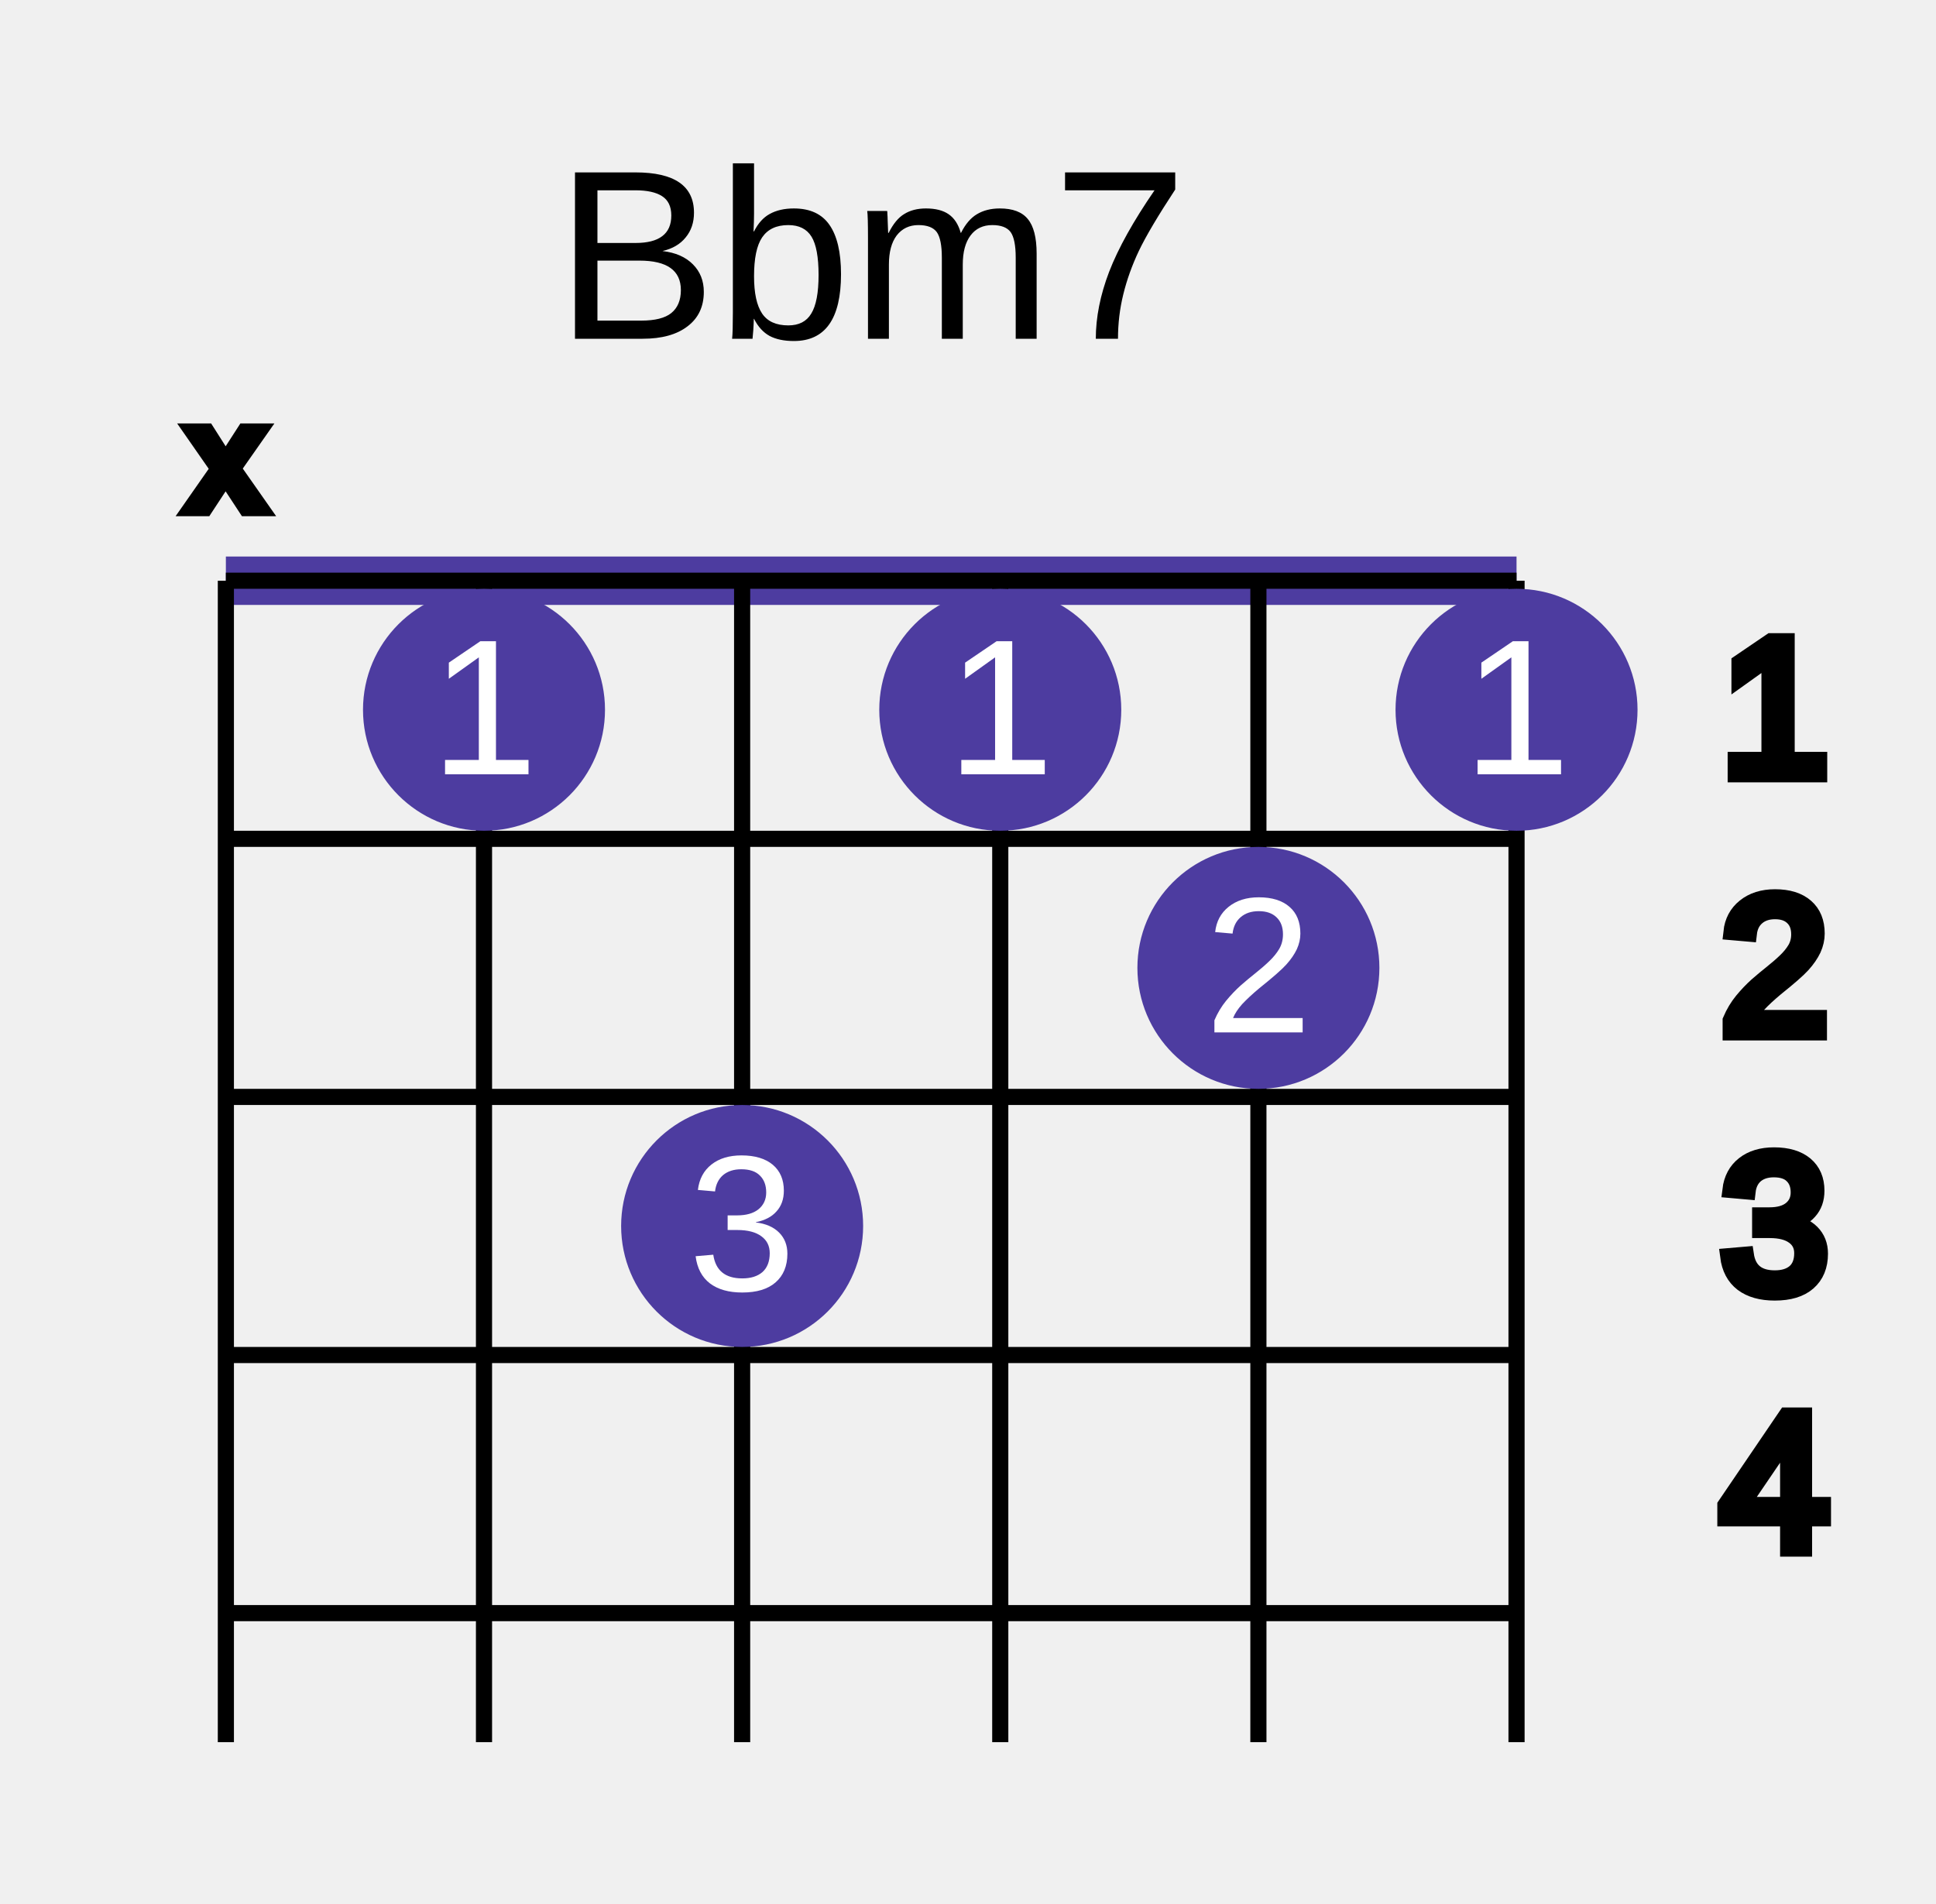
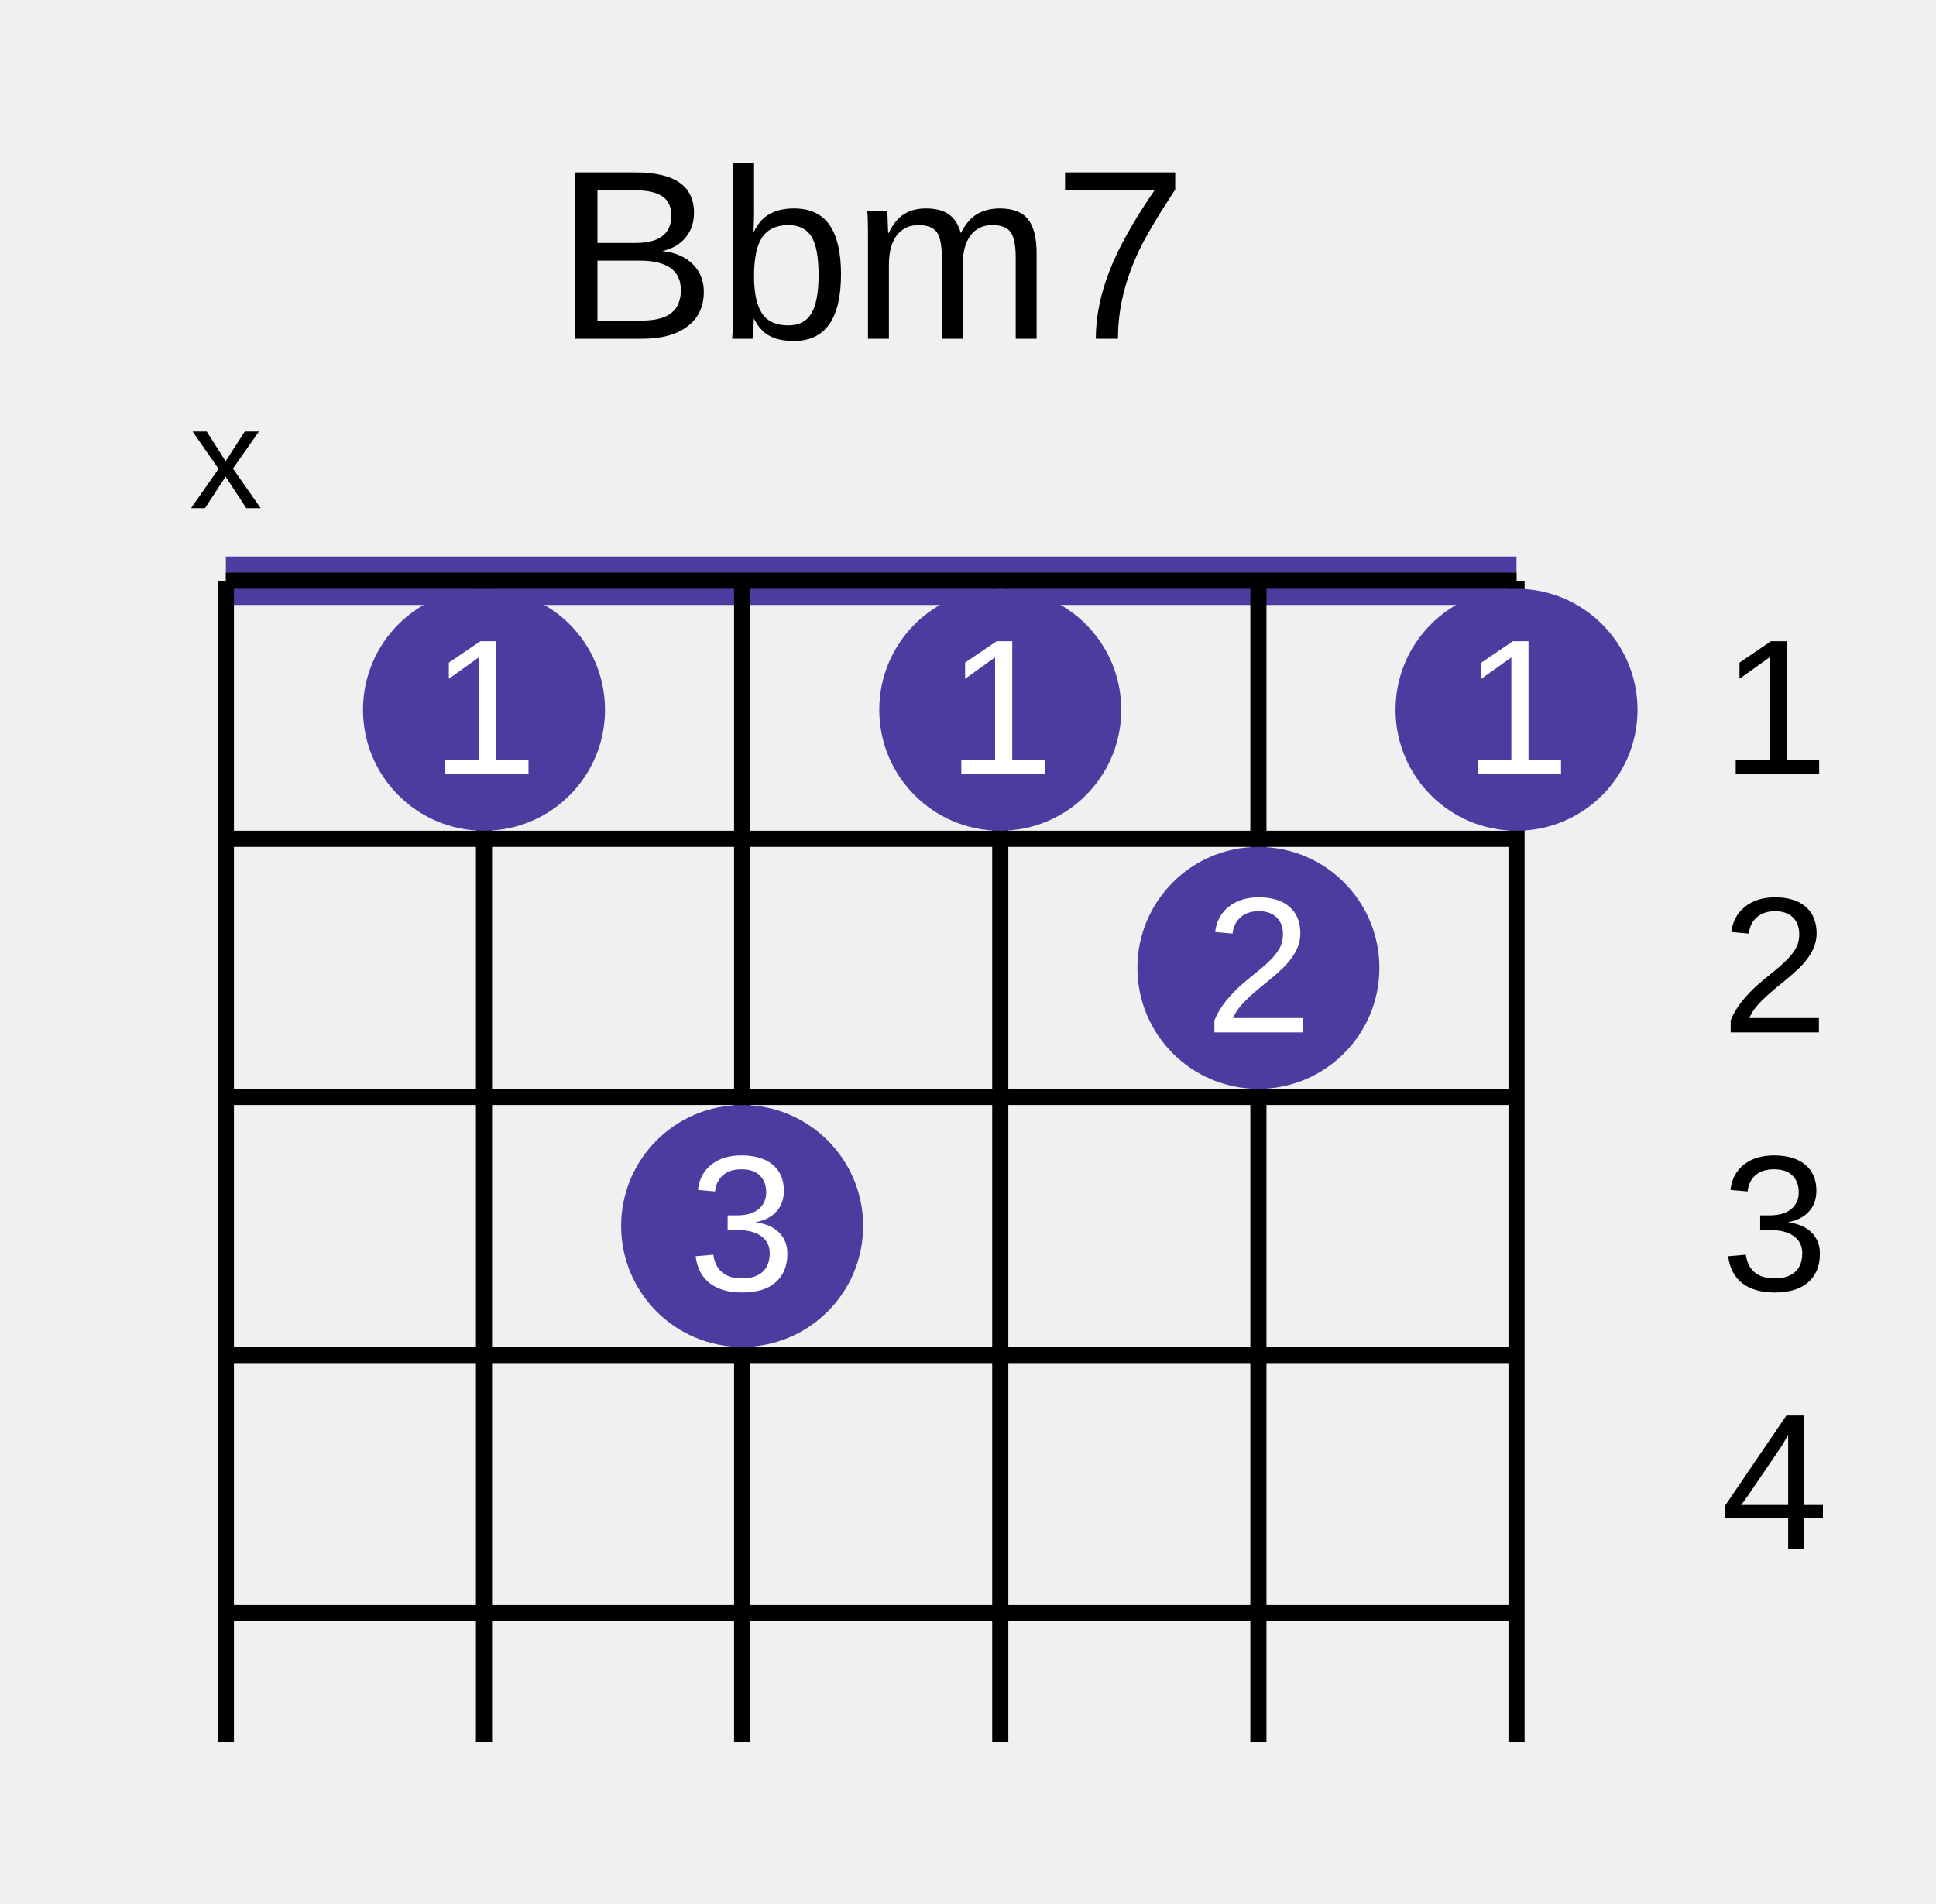
<svg xmlns="http://www.w3.org/2000/svg" height="118" version="1.1" width="120" style="overflow: hidden; position: relative; top: -0.033px;">
  <defs />
  <text style="text-anchor: middle; font: 15px &quot;Arial&quot;;" x="54" y="16" text-anchor="middle" font="10px &quot;Arial&quot;" stroke="none" fill="#000000" font-size="15px">
    <tspan dy="5">Bbm7</tspan>
  </text>
  <path style="" fill="none" stroke="#4d3ca0" d="M14,36L94,36" stroke-width="3" />
  <path style="" fill="none" stroke="#000000" d="M14,36L94,36" />
  <path style="" fill="none" stroke="#000000" d="M14,52L94,52" />
-   <text style="text-anchor: middle; font: 12px &quot;Arial&quot;;" x="110" y="44" text-anchor="middle" font="10px &quot;Arial&quot;" stroke="#000000" fill="#000000" font-size="12px">
+   <text style="text-anchor: middle; font: 12px &quot;Arial&quot;;" x="110" y="44" text-anchor="middle" font="10px &quot;Arial&quot;" stroke="none" fill="#000000" font-size="12px">
    <tspan dy="4">1</tspan>
  </text>
  <path style="" fill="none" stroke="#000000" d="M14,68L94,68" />
-   <text style="text-anchor: middle; font: 12px &quot;Arial&quot;;" x="110" y="60" text-anchor="middle" font="10px &quot;Arial&quot;" stroke="#000000" fill="#000000" font-size="12px">
+   <text style="text-anchor: middle; font: 12px &quot;Arial&quot;;" x="110" y="60" text-anchor="middle" font="10px &quot;Arial&quot;" stroke="none" fill="#000000" font-size="12px">
    <tspan dy="4">2</tspan>
  </text>
  <path style="" fill="none" stroke="#000000" d="M14,84L94,84" />
-   <text style="text-anchor: middle; font: 12px &quot;Arial&quot;;" x="110" y="76" text-anchor="middle" font="10px &quot;Arial&quot;" stroke="#000000" fill="#000000" font-size="12px">
+   <text style="text-anchor: middle; font: 12px &quot;Arial&quot;;" x="110" y="76" text-anchor="middle" font="10px &quot;Arial&quot;" stroke="none" fill="#000000" font-size="12px">
    <tspan dy="4">3</tspan>
  </text>
  <path style="" fill="none" stroke="#000000" d="M14,100L94,100" />
-   <text style="text-anchor: middle; font: 12px &quot;Arial&quot;;" x="110" y="92" text-anchor="middle" font="10px &quot;Arial&quot;" stroke="#000000" fill="#000000" font-size="12px">
+   <text style="text-anchor: middle; font: 12px &quot;Arial&quot;;" x="110" y="92" text-anchor="middle" font="10px &quot;Arial&quot;" stroke="none" fill="#000000" font-size="12px">
    <tspan dy="4">4</tspan>
  </text>
  <path style="" fill="none" stroke="#000000" d="M14,36L14,108" />
  <path style="" fill="none" stroke="#000000" d="M30,36L30,108" />
  <path style="" fill="none" stroke="#000000" d="M46,36L46,108" />
  <path style="" fill="none" stroke="#000000" d="M62,36L62,108" />
  <path style="" fill="none" stroke="#000000" d="M78,36L78,108" />
  <path style="" fill="none" stroke="#000000" d="M94,36L94,108" />
-   <text style="text-anchor: middle; font: 9px &quot;Arial&quot;;" x="14" y="28" text-anchor="middle" font="10px &quot;Arial&quot;" stroke="#000000" fill="#000000" font-size="9px">
+   <text style="text-anchor: middle; font: 9px &quot;Arial&quot;;" x="14" y="28" text-anchor="middle" font="10px &quot;Arial&quot;" stroke="none" fill="#000000" font-size="9px">
    <tspan dy="3.5">x</tspan>
  </text>
  <circle cx="30" cy="44" r="7" fill="#4d3ca0" stroke="#4d3ca0" style="" />
  <text style="text-anchor: middle; font: 12px &quot;Arial&quot;;" x="30" y="44" text-anchor="middle" font="10px &quot;Arial&quot;" stroke="none" fill="#ffffff" font-size="12px">
    <tspan dy="4">1</tspan>
  </text>
  <circle cx="46" cy="76" r="7" fill="#4d3ca0" stroke="#4d3ca0" style="" />
  <text style="text-anchor: middle; font: 12px &quot;Arial&quot;;" x="46" y="76" text-anchor="middle" font="10px &quot;Arial&quot;" stroke="none" fill="#ffffff" font-size="12px">
    <tspan dy="4">3</tspan>
  </text>
  <circle cx="62" cy="44" r="7" fill="#4d3ca0" stroke="#4d3ca0" style="" />
  <text style="text-anchor: middle; font: 12px &quot;Arial&quot;;" x="62" y="44" text-anchor="middle" font="10px &quot;Arial&quot;" stroke="none" fill="#ffffff" font-size="12px">
    <tspan dy="4">1</tspan>
  </text>
  <circle cx="78" cy="60" r="7" fill="#4d3ca0" stroke="#4d3ca0" style="" />
  <text style="text-anchor: middle; font: 12px &quot;Arial&quot;;" x="78" y="60" text-anchor="middle" font="10px &quot;Arial&quot;" stroke="none" fill="#ffffff" font-size="12px">
    <tspan dy="4">2</tspan>
  </text>
  <circle cx="94" cy="44" r="7" fill="#4d3ca0" stroke="#4d3ca0" style="" />
  <text style="text-anchor: middle; font: 12px &quot;Arial&quot;;" x="94" y="44" text-anchor="middle" font="10px &quot;Arial&quot;" stroke="none" fill="#ffffff" font-size="12px">
    <tspan dy="4">1</tspan>
  </text>
</svg>
